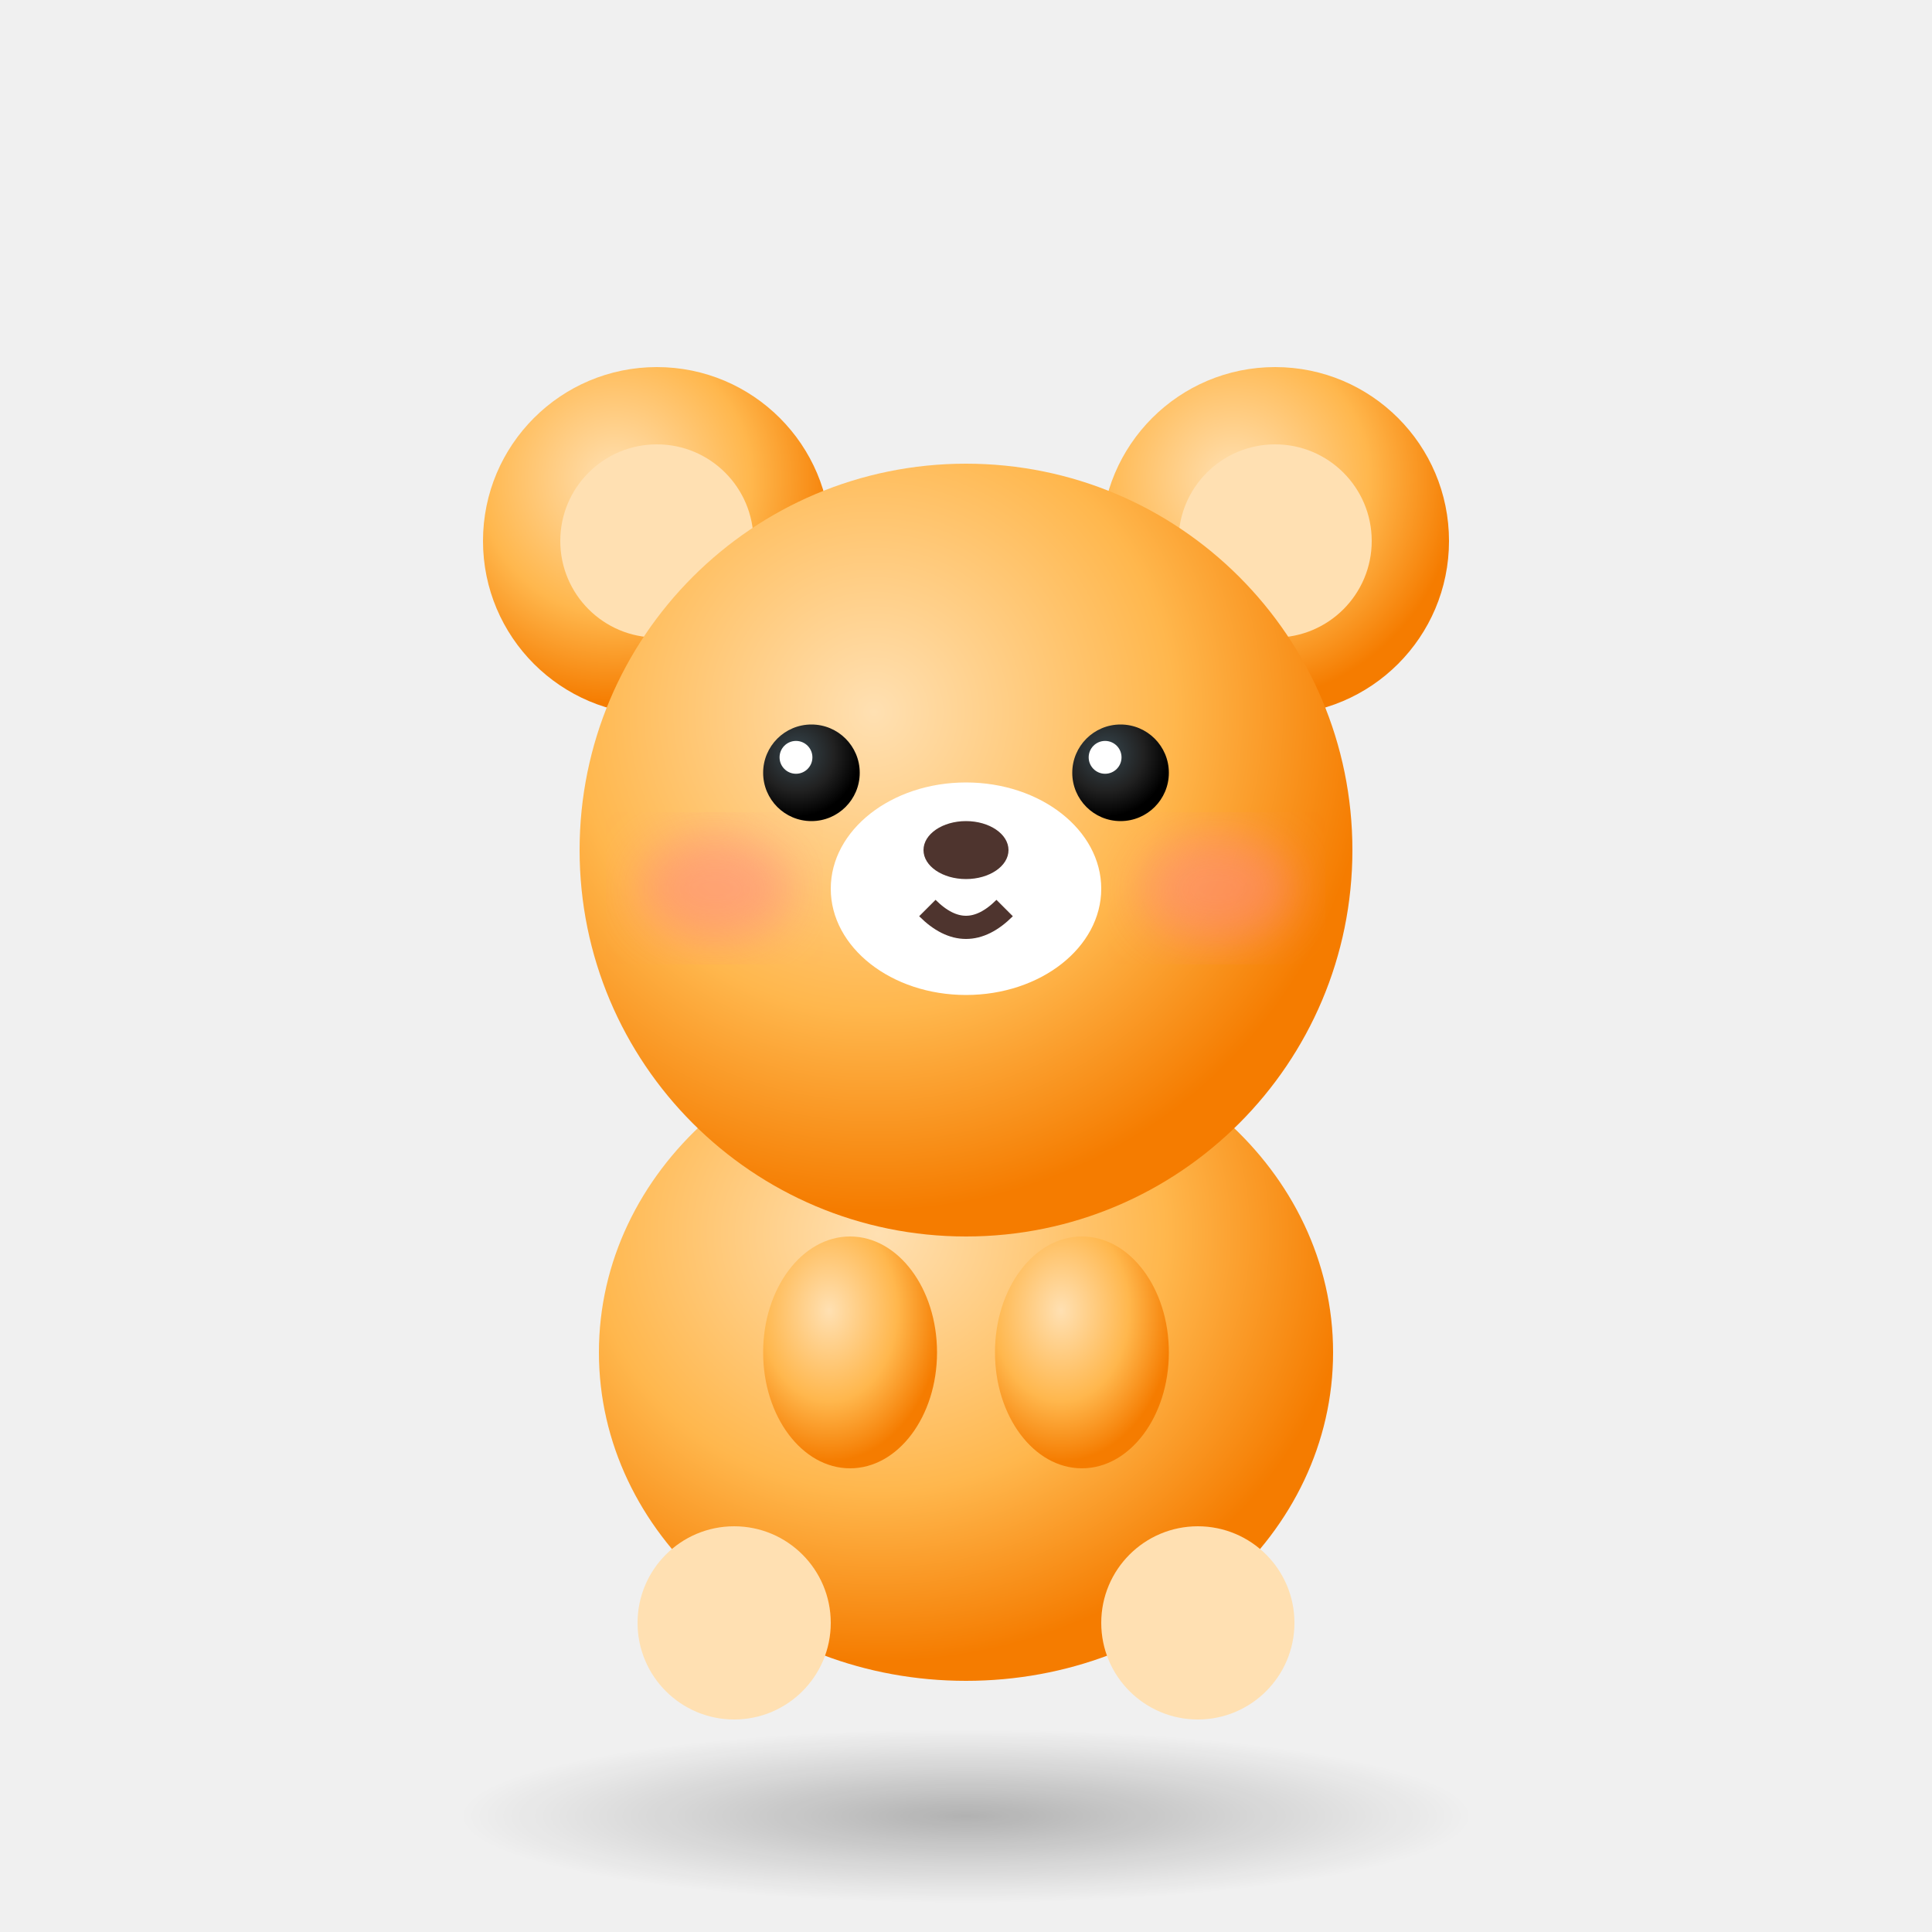
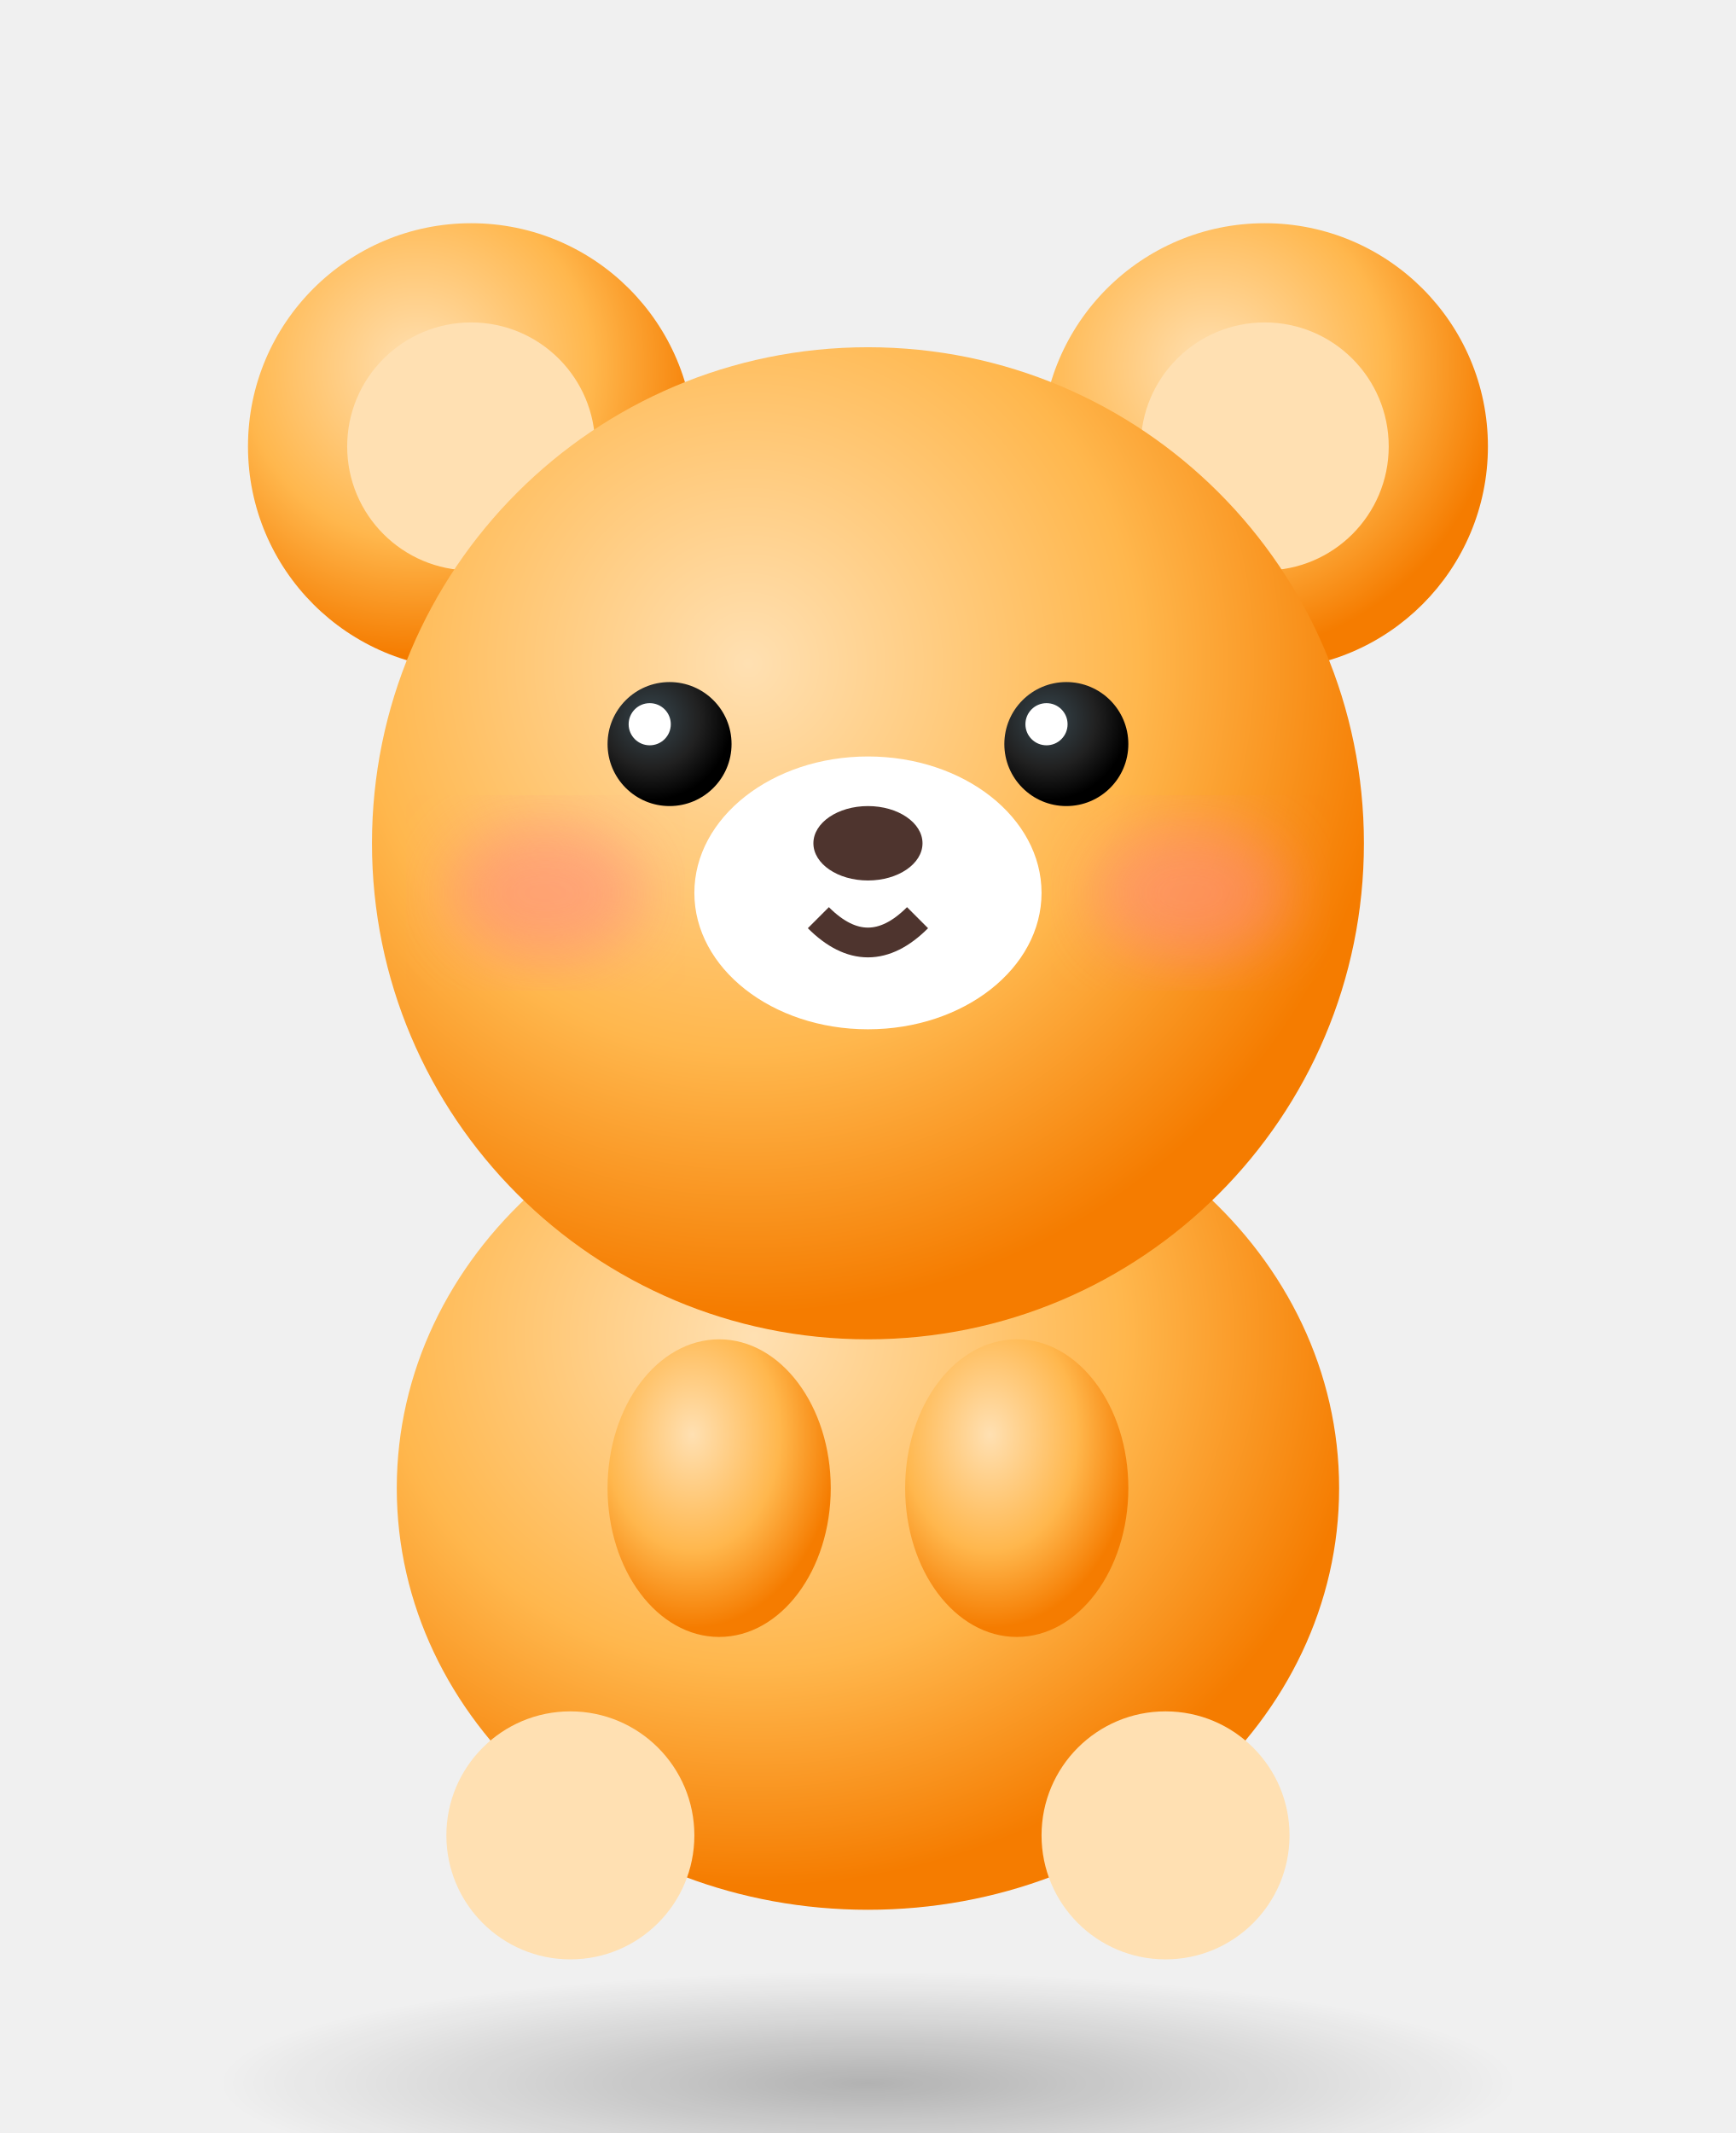
- <svg xmlns="http://www.w3.org/2000/svg" viewBox="0 0 100 100" width="100%" height="100%">
+ <svg xmlns="http://www.w3.org/2000/svg" viewBox="15 10 70 86" width="100%" height="100%">
  <defs>
    <filter id="clay-blur" x="-20%" y="-20%" width="140%" height="140%">
      <feGaussianBlur stdDeviation="1.2" />
    </filter>
    <radialGradient id="clay-shadow" cx="50%" cy="50%" r="50%">
      <stop offset="0%" stop-color="#000" stop-opacity="0.26" />
      <stop offset="60%" stop-color="#000" stop-opacity="0.10" />
      <stop offset="100%" stop-color="#000" stop-opacity="0" />
    </radialGradient>
    <radialGradient id="gloss-eye" cx="35%" cy="30%" r="65%">
      <stop offset="0%" stop-color="#37474f" />
      <stop offset="60%" stop-color="#212121" />
      <stop offset="100%" stop-color="#000000" />
    </radialGradient>
    <radialGradient id="tbear-fur-teddy_bear" cx="38%" cy="32%" r="65%">
      <stop offset="0%" stop-color="#ffe0b2" />
      <stop offset="60%" stop-color="#ffb74d" />
      <stop offset="100%" stop-color="#f57c00" />
    </radialGradient>
  </defs>
  <ellipse cx="50" cy="94" rx="26" ry="4.5" fill="url(#clay-shadow)" />
  <circle cx="34" cy="28" r="9" fill="url(#tbear-fur-teddy_bear)" />
  <circle cx="34" cy="28" r="5" fill="#ffe0b2" />
  <circle cx="66" cy="28" r="9" fill="url(#tbear-fur-teddy_bear)" />
  <circle cx="66" cy="28" r="5" fill="#ffe0b2" />
  <ellipse cx="50" cy="70" rx="19" ry="17" fill="url(#tbear-fur-teddy_bear)" />
  <circle cx="38" cy="84" r="5" fill="#ffe0b2" />
  <circle cx="62" cy="84" r="5" fill="#ffe0b2" />
  <ellipse cx="44" cy="70" rx="4.5" ry="6" fill="url(#tbear-fur-teddy_bear)" />
  <ellipse cx="56" cy="70" rx="4.5" ry="6" fill="url(#tbear-fur-teddy_bear)" />
  <circle cx="50" cy="44" r="20" fill="url(#tbear-fur-teddy_bear)" />
  <ellipse cx="37" cy="46" rx="4" ry="2.8" fill="#ff8a80" opacity="0.55" filter="url(#clay-blur)" />
  <ellipse cx="63" cy="46" rx="4" ry="2.8" fill="#ff8a80" opacity="0.55" filter="url(#clay-blur)" />
  <circle cx="42" cy="40" r="2.5" fill="url(#gloss-eye)" />
  <circle cx="58" cy="40" r="2.5" fill="url(#gloss-eye)" />
  <circle cx="41.2" cy="39.2" r="0.85" fill="#ffffff" />
  <circle cx="57.2" cy="39.2" r="0.85" fill="#ffffff" />
  <ellipse cx="50" cy="46" rx="7" ry="5.5" fill="#ffffff" />
  <ellipse cx="50" cy="44" rx="2.2" ry="1.5" fill="#4e342e" />
  <path d="M48,47 Q50,49 52,47" stroke="#4e342e" stroke-width="1.2" fill="none" />
</svg>
